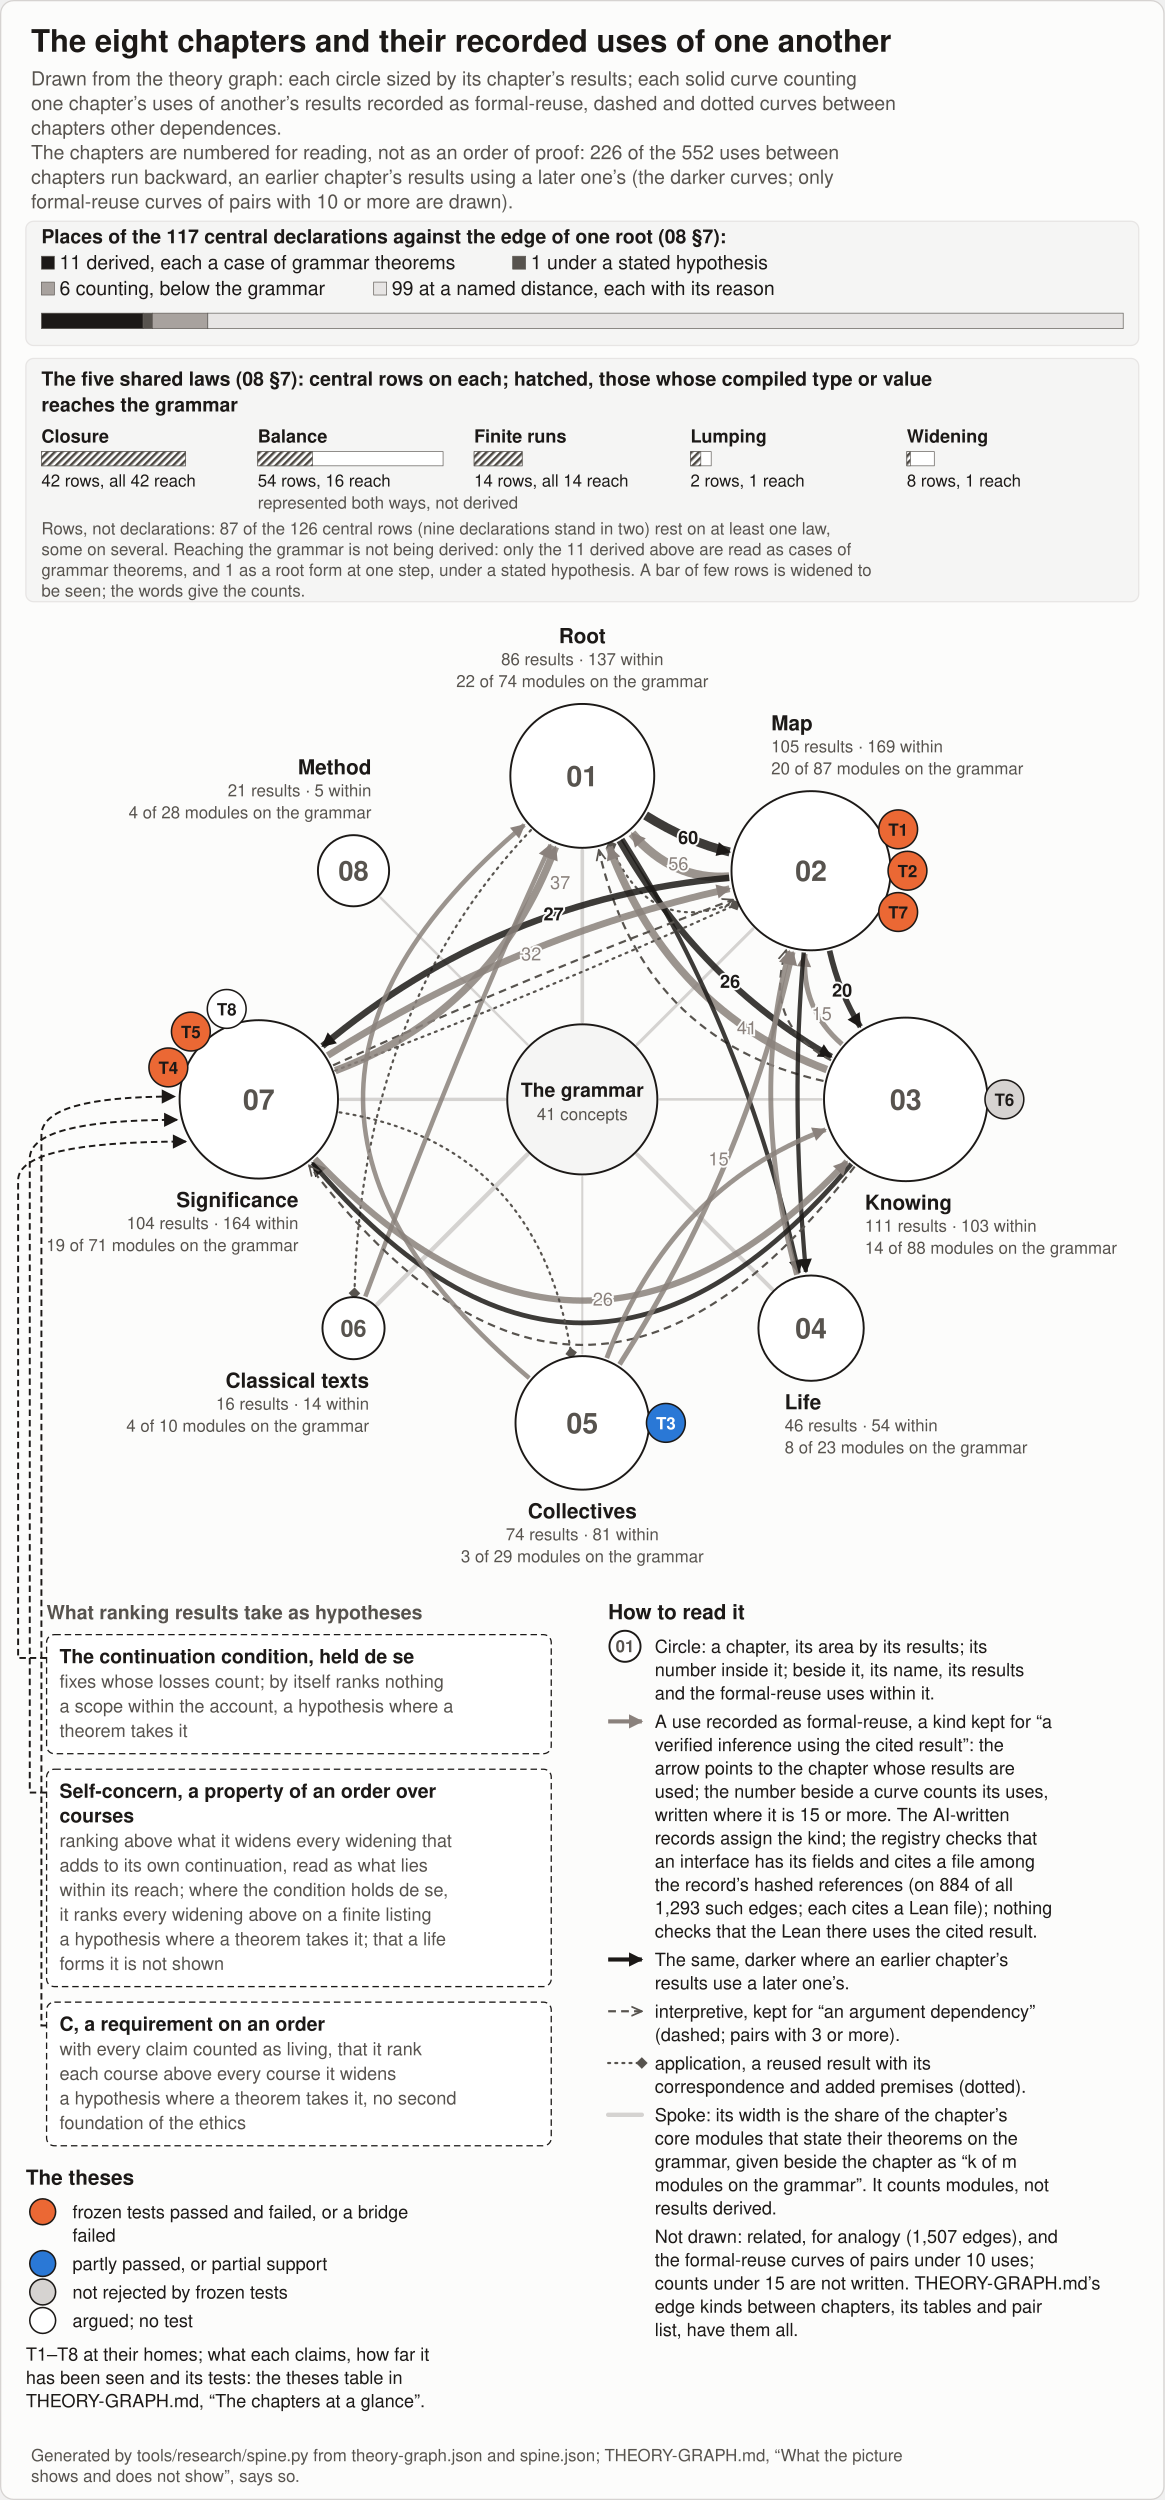
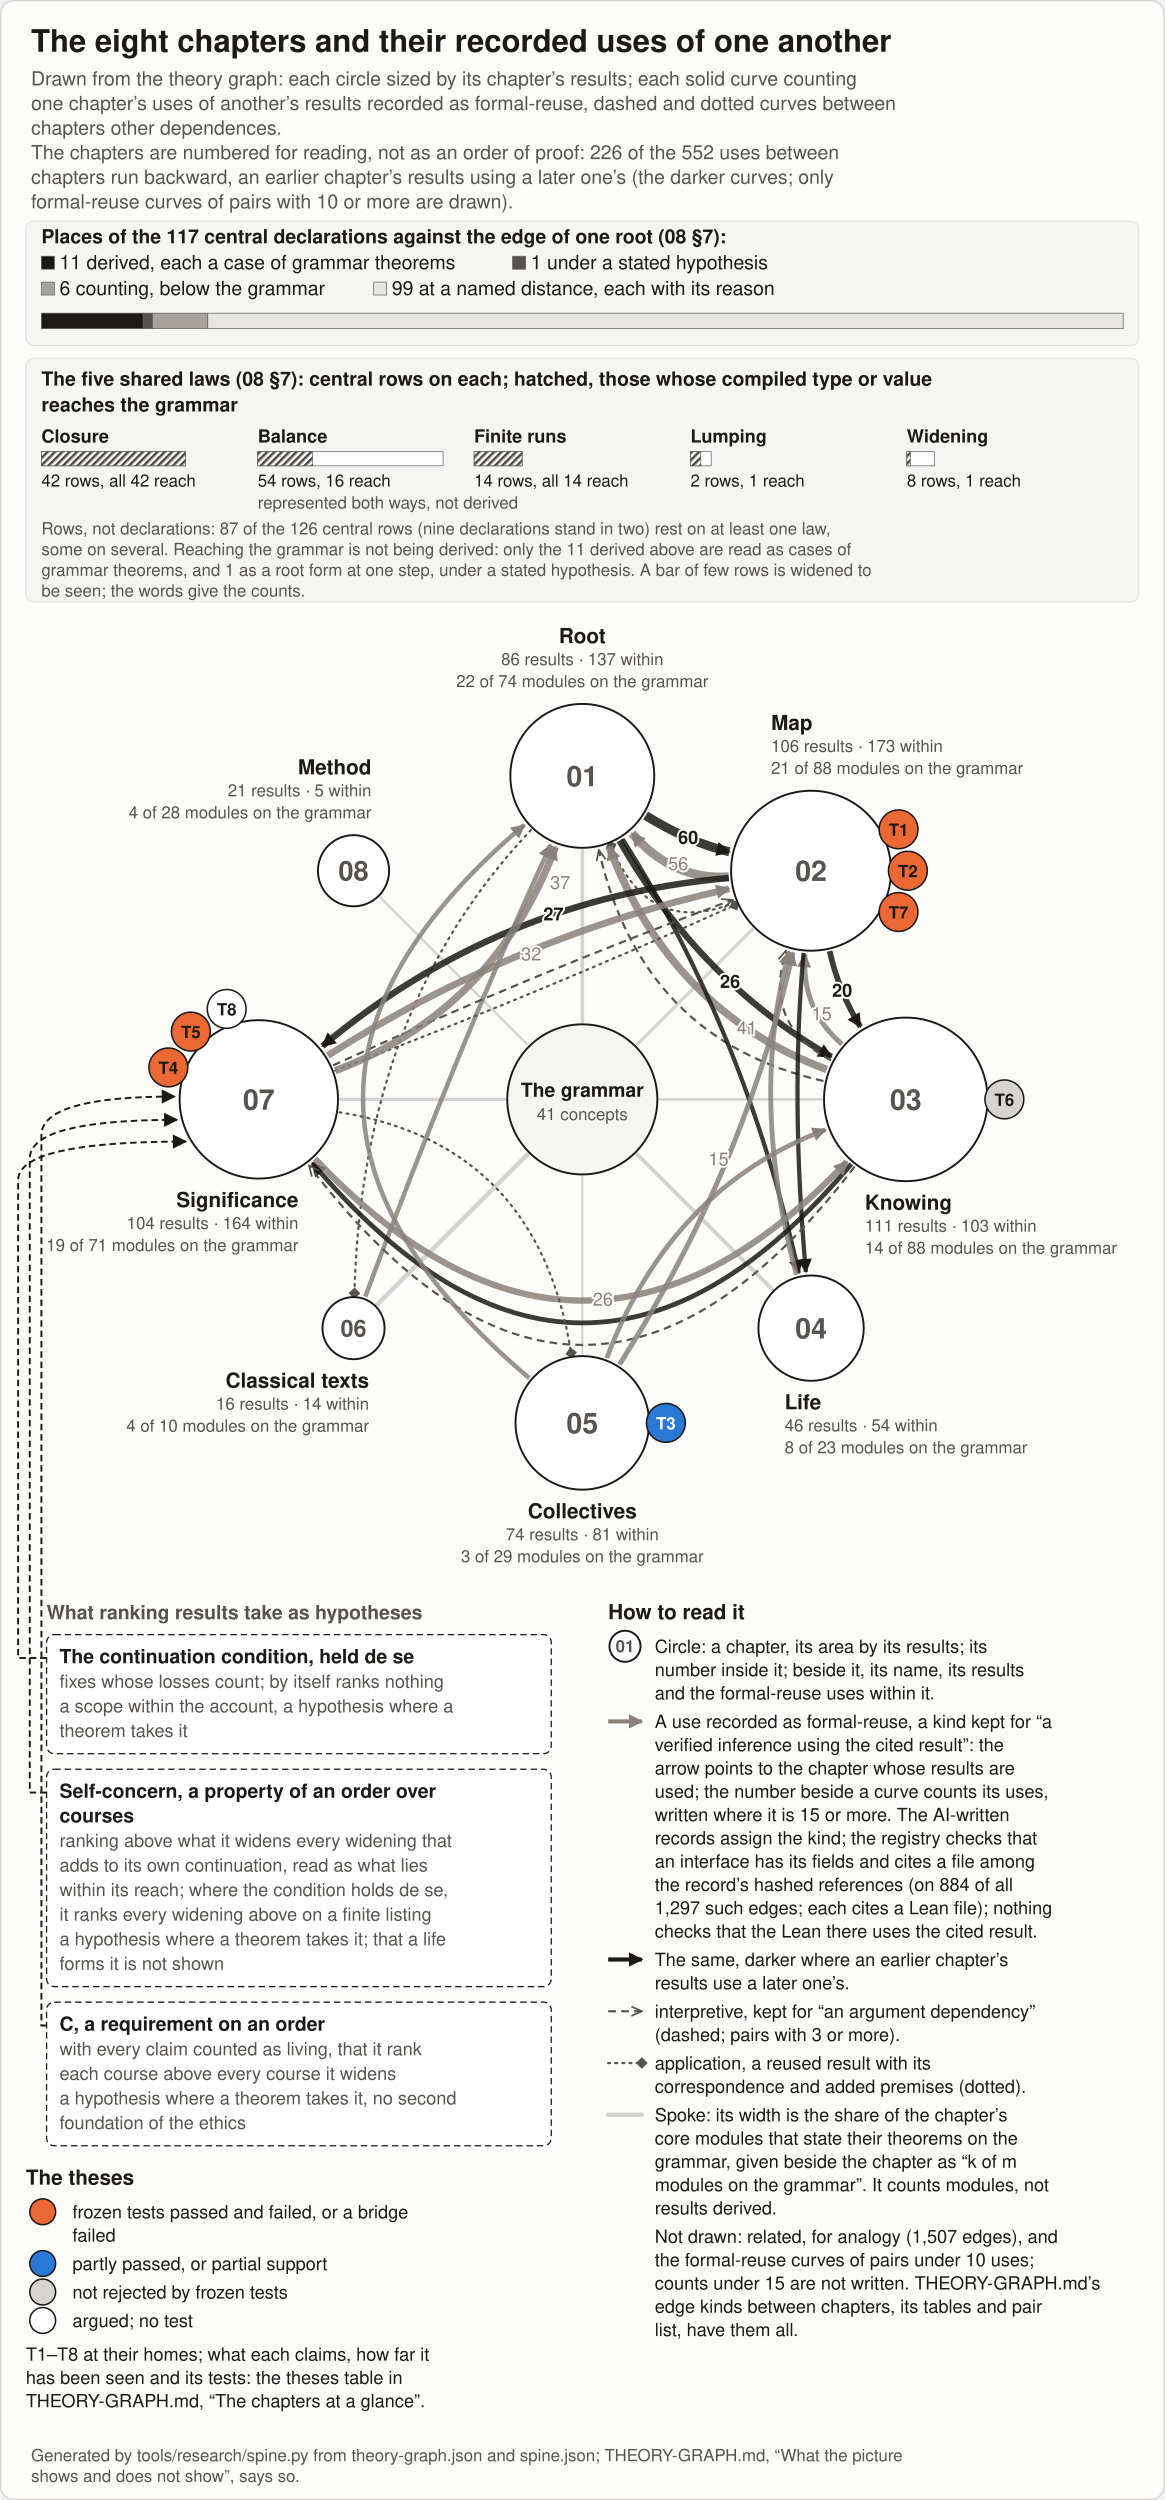
<svg xmlns="http://www.w3.org/2000/svg" viewBox="0 0 900 1932" width="900" height="1932" role="img" aria-labelledby="spine-title spine-desc" font-family="Helvetica, Arial, sans-serif">
  <defs>
    <marker id="fwd" viewBox="0 0 10 10" refX="9" refY="5" markerWidth="11" markerHeight="11" markerUnits="userSpaceOnUse" orient="auto">
      <path d="M0,0 L10,5 L0,10 z" fill="#8a817c" />
    </marker>
    <marker id="back" viewBox="0 0 10 10" refX="9" refY="5" markerWidth="11" markerHeight="11" markerUnits="userSpaceOnUse" orient="auto">
      <path d="M0,0 L10,5 L0,10 z" fill="#1c1917" />
    </marker>
    <marker id="thin" viewBox="0 0 10 10" refX="9" refY="5" markerWidth="9" markerHeight="9" markerUnits="userSpaceOnUse" orient="auto">
      <path d="M0,1 L9,5 L0,9" fill="none" stroke="#57534e" stroke-width="1.5" />
    </marker>
    <marker id="diamond" viewBox="0 0 10 10" refX="5" refY="5" markerWidth="9" markerHeight="9" markerUnits="userSpaceOnUse" orient="auto">
      <path d="M5,0 L10,5 L5,10 L0,5 z" fill="#57534e" />
    </marker>
    <pattern id="reach" width="4" height="4" patternUnits="userSpaceOnUse" patternTransform="rotate(45)">
      <rect width="4" height="4" fill="#ffffff" />
      <rect width="2" height="4" fill="#57534e" />
    </pattern>
  </defs>
  <rect x="0.5" y="0.5" width="899" height="1931" rx="10" fill="#fcfcfb" stroke="#d6d3d1" />
  <text x="24" y="40" font-size="24" font-weight="bold" text-anchor="start" fill="#1c1917">The eight chapters and their recorded uses of one another</text>
  <text x="24" y="66" font-size="15" text-anchor="start" fill="#57534e">Drawn from the theory graph: each circle sized by its chapter’s results; each solid curve counting</text>
  <text x="24" y="85" font-size="15" text-anchor="start" fill="#57534e">one chapter’s uses of another’s results recorded as formal-reuse, dashed and dotted curves between</text>
  <text x="24" y="104" font-size="15" text-anchor="start" fill="#57534e">chapters other dependences.</text>
  <text x="24" y="123" font-size="15" text-anchor="start" fill="#57534e">The chapters are numbered for reading, not as an order of proof: 226 of the 552 uses between</text>
  <text x="24" y="142" font-size="15" text-anchor="start" fill="#57534e">chapters run backward, an earlier chapter’s results using a later one’s (the darker curves; only</text>
  <text x="24" y="161" font-size="15" text-anchor="start" fill="#57534e">formal-reuse curves of pairs with 10 or more are drawn).</text>
  <rect x="20" y="171" width="860" height="96" rx="6" fill="#f5f5f4" stroke="#e7e5e4" />
  <text x="32" y="188" font-size="15" font-weight="bold" text-anchor="start" fill="#1c1917">Places of the 117 central declarations against the edge of one root (08 §7):</text>
  <rect x="32" y="198" width="10" height="10" fill="#1c1917" stroke="#57534e" stroke-width="0.5" />
  <text x="46" y="208" font-size="15" text-anchor="start" fill="#1c1917">11 derived, each a case of grammar theorems</text>
  <rect x="396.2" y="198" width="10" height="10" fill="#57534e" stroke="#57534e" stroke-width="0.5" />
  <text x="410.2" y="208" font-size="15" text-anchor="start" fill="#1c1917">1 under a stated hypothesis</text>
  <rect x="32" y="218" width="10" height="10" fill="#a8a29e" stroke="#57534e" stroke-width="0.5" />
  <text x="46" y="228" font-size="15" text-anchor="start" fill="#1c1917">6 counting, below the grammar</text>
  <rect x="288.8" y="218" width="10" height="10" fill="#e7e5e4" stroke="#57534e" stroke-width="0.5" />
  <text x="302.8" y="228" font-size="15" text-anchor="start" fill="#1c1917">99 at a named distance, each with its reason</text>
  <rect x="32" y="242" width="78.6" height="12" fill="#1c1917" stroke="#57534e" stroke-width="0.5" />
  <rect x="110.6" y="242" width="7.1" height="12" fill="#57534e" stroke="#57534e" stroke-width="0.5" />
  <rect x="117.7" y="242" width="42.9" height="12" fill="#a8a29e" stroke="#57534e" stroke-width="0.5" />
  <rect x="160.6" y="242" width="707.4" height="12" fill="#e7e5e4" stroke="#57534e" stroke-width="0.5" />
  <rect x="20" y="277" width="860" height="188" rx="6" fill="#f5f5f4" stroke="#e7e5e4" />
  <text x="32" y="298" font-size="15" font-weight="bold" text-anchor="start" fill="#1c1917">The five shared laws (08 §7): central rows on each; hatched, those whose compiled type or value</text>
  <text x="32" y="318" font-size="15" font-weight="bold" text-anchor="start" fill="#1c1917">reaches the grammar</text>
  <text x="32" y="342" font-size="14" font-weight="bold" text-anchor="start" fill="#1c1917">Closure</text>
  <rect x="32" y="349" width="111.4" height="11" fill="#ffffff" stroke="#57534e" stroke-width="0.5" />
  <rect x="32" y="349" width="111.4" height="11" fill="url(#reach)" stroke="#57534e" stroke-width="0.5" />
  <text x="32" y="376" font-size="13" text-anchor="start" fill="#1c1917">42 rows, all 42 reach</text>
  <text x="199.2" y="342" font-size="14" font-weight="bold" text-anchor="start" fill="#1c1917">Balance</text>
  <rect x="199.2" y="349" width="143.2" height="11" fill="#ffffff" stroke="#57534e" stroke-width="0.5" />
  <rect x="199.2" y="349" width="42.4" height="11" fill="url(#reach)" stroke="#57534e" stroke-width="0.5" />
  <text x="199.2" y="376" font-size="13" text-anchor="start" fill="#1c1917">54 rows, 16 reach</text>
  <text x="199.2" y="393" font-size="13" text-anchor="start" fill="#57534e">represented both ways, not derived</text>
  <text x="366.4" y="342" font-size="14" font-weight="bold" text-anchor="start" fill="#1c1917">Finite runs</text>
  <rect x="366.4" y="349" width="37.1" height="11" fill="#ffffff" stroke="#57534e" stroke-width="0.5" />
  <rect x="366.4" y="349" width="37.1" height="11" fill="url(#reach)" stroke="#57534e" stroke-width="0.5" />
  <text x="366.4" y="376" font-size="13" text-anchor="start" fill="#1c1917">14 rows, all 14 reach</text>
  <text x="533.6" y="342" font-size="14" font-weight="bold" text-anchor="start" fill="#1c1917">Lumping</text>
  <rect x="533.6" y="349" width="16" height="11" fill="#ffffff" stroke="#57534e" stroke-width="0.5" />
  <rect x="533.6" y="349" width="8" height="11" fill="url(#reach)" stroke="#57534e" stroke-width="0.5" />
  <text x="533.6" y="376" font-size="13" text-anchor="start" fill="#1c1917">2 rows, 1 reach</text>
  <text x="700.8" y="342" font-size="14" font-weight="bold" text-anchor="start" fill="#1c1917">Widening</text>
  <rect x="700.8" y="349" width="21.2" height="11" fill="#ffffff" stroke="#57534e" stroke-width="0.5" />
  <rect x="700.8" y="349" width="2.7" height="11" fill="url(#reach)" stroke="#57534e" stroke-width="0.5" />
  <text x="700.8" y="376" font-size="13" text-anchor="start" fill="#1c1917">8 rows, 1 reach</text>
  <text x="32" y="413" font-size="13" text-anchor="start" fill="#57534e">Rows, not declarations: 87 of the 126 central rows (nine declarations stand in two) rest on at least one law,</text>
  <text x="32" y="429" font-size="13" text-anchor="start" fill="#57534e">some on several. Reaching the grammar is not being derived: only the 11 derived above are read as cases of</text>
  <text x="32" y="445" font-size="13" text-anchor="start" fill="#57534e">grammar theorems, and 1 as a root form at one step, under a stated hypothesis. A bar of few rows is widened to</text>
  <text x="32" y="461" font-size="13" text-anchor="start" fill="#57534e">be seen; the words give the counts.</text>
  <line x1="450" y1="657.3" x2="450" y2="789.6" stroke="#a8a29e" stroke-opacity="0.45" stroke-width="2.8" stroke-linecap="round" />
-   <line x1="581.9" y1="717.8" x2="492.4" y2="807.2" stroke="#a8a29e" stroke-opacity="0.45" stroke-width="2.4" stroke-linecap="round" />
+   <line x1="581.7" y1="718" x2="492.4" y2="807.2" stroke="#a8a29e" stroke-opacity="0.45" stroke-width="2.4" stroke-linecap="round" />
  <line x1="634.8" y1="849.6" x2="510" y2="849.6" stroke="#a8a29e" stroke-opacity="0.45" stroke-width="2" stroke-linecap="round" />
  <line x1="596.6" y1="996.2" x2="492.4" y2="892.1" stroke="#a8a29e" stroke-opacity="0.45" stroke-width="3.1" stroke-linecap="round" />
  <line x1="450" y1="1046" x2="450" y2="909.6" stroke="#a8a29e" stroke-opacity="0.45" stroke-width="1.6" stroke-linecap="round" />
  <line x1="291.6" y1="1008" x2="407.6" y2="892.1" stroke="#a8a29e" stroke-opacity="0.45" stroke-width="3.4" stroke-linecap="round" />
  <line x1="263.2" y1="849.6" x2="390" y2="849.6" stroke="#a8a29e" stroke-opacity="0.45" stroke-width="2.6" stroke-linecap="round" />
  <line x1="294.1" y1="693.7" x2="407.6" y2="807.2" stroke="#a8a29e" stroke-opacity="0.45" stroke-width="1.9" stroke-linecap="round" />
  <circle cx="450" cy="849.6" r="58" fill="#f5f5f4" stroke="#1c1917" stroke-width="1.5" />
  <text x="450" y="847.6" font-size="15" font-weight="bold" text-anchor="middle" fill="#1c1917">The grammar</text>
  <text x="450" y="865.6" font-size="13" text-anchor="middle" fill="#57534e">41 concepts</text>
-   <path d="M498.9,630.2 Q532.3,651 563.9,658.4" fill="none" stroke="#1c1917" stroke-opacity="0.85" stroke-width="7" marker-end="url(#back)" />
-   <path d="M563.5,677.5 Q520,680.6 488.4,644" fill="none" stroke="#8a817c" stroke-opacity="0.85" stroke-width="6.8" marker-end="url(#fwd)" />
-   <path d="M568.2,697.3 Q501.7,724.9 472.3,653.9" fill="none" stroke="#57534e" stroke-width="1.7" stroke-dasharray="1.5 4" stroke-linecap="round" marker-end="url(#diamond)" />
+   <path d="M498.9,630.2 Q532.3,651 563.7,658.3" fill="none" stroke="#1c1917" stroke-opacity="0.85" stroke-width="7" marker-end="url(#back)" />
+   <path d="M563.2,677.5 Q520,680.6 488.4,644" fill="none" stroke="#8a817c" stroke-opacity="0.85" stroke-width="6.8" marker-end="url(#fwd)" />
+   <path d="M567.9,697.4 Q501.7,724.9 472.3,653.9" fill="none" stroke="#57534e" stroke-width="1.7" stroke-dasharray="1.5 4" stroke-linecap="round" marker-end="url(#diamond)" />
  <path d="M478.7,649.7 Q541.1,758.6 642.5,816.7" fill="none" stroke="#1c1917" stroke-opacity="0.85" stroke-width="4.9" marker-end="url(#back)" />
  <path d="M639,826.6 Q518.4,781.2 470.7,654.5" fill="none" stroke="#8a817c" stroke-opacity="0.85" stroke-width="5.9" marker-end="url(#fwd)" />
  <path d="M636.4,835.4 Q495.8,803.8 462.8,656.9" fill="none" stroke="#57534e" stroke-width="1.7" stroke-dasharray="6 4" marker-end="url(#thin)" />
  <path d="M481,648.3 Q576,797.5 617.3,983.8" fill="none" stroke="#1c1917" stroke-opacity="0.85" stroke-width="3.3" marker-end="url(#back)" />
  <path d="M410.3,641.5 Q279.7,779.1 273.9,999.4" fill="none" stroke="#57534e" stroke-width="1.7" stroke-dasharray="1.5 4" stroke-linecap="round" marker-end="url(#diamond)" />
  <path d="M282.3,1002 Q353.6,809.7 425.5,652.9" fill="none" stroke="#8a817c" stroke-opacity="0.85" stroke-width="3.5" marker-end="url(#fwd)" />
-   <path d="M641.1,734.7 Q648.6,767.4 664.9,793.5" fill="none" stroke="#1c1917" stroke-opacity="0.85" stroke-width="4.4" marker-end="url(#back)" />
-   <path d="M650.7,807 Q619,779.6 622.1,737.2" fill="none" stroke="#8a817c" stroke-opacity="0.85" stroke-width="3.9" marker-end="url(#fwd)" />
-   <path d="M642.2,819.4 Q589.5,791.9 607.5,734.4" fill="none" stroke="#57534e" stroke-width="1.7" stroke-dasharray="6 4" marker-end="url(#thin)" />
-   <path d="M621.1,736.1 Q610.8,849.6 622.8,982.9" fill="none" stroke="#1c1917" stroke-opacity="0.85" stroke-width="3.3" marker-end="url(#back)" />
-   <path d="M615.6,985.2 Q578.8,849.6 609.9,735.1" fill="none" stroke="#8a817c" stroke-opacity="0.85" stroke-width="3.8" marker-end="url(#fwd)" />
-   <path d="M563.5,678.4 Q385.6,694.1 249.2,808.4" fill="none" stroke="#1c1917" stroke-opacity="0.85" stroke-width="5" marker-end="url(#back)" />
-   <path d="M253.3,815.7 Q397.8,723.7 563.8,686.8" fill="none" stroke="#8a817c" stroke-opacity="0.85" stroke-width="5.3" marker-end="url(#fwd)" />
-   <path d="M257.4,823.3 Q410.1,753.3 566.3,695.3" fill="none" stroke="#57534e" stroke-width="1.7" stroke-dasharray="6 4" marker-end="url(#thin)" />
-   <path d="M259.1,827.3 Q416.2,768 568,699.4" fill="none" stroke="#57534e" stroke-width="1.7" stroke-dasharray="1.5 4" stroke-linecap="round" marker-end="url(#diamond)" />
+   <path d="M641.1,735 Q648.6,767.4 664.9,793.5" fill="none" stroke="#1c1917" stroke-opacity="0.85" stroke-width="4.4" marker-end="url(#back)" />
+   <path d="M650.7,807 Q619,779.6 622.1,737.5" fill="none" stroke="#8a817c" stroke-opacity="0.85" stroke-width="3.9" marker-end="url(#fwd)" />
+   <path d="M642.2,819.4 Q589.5,791.9 607.4,734.7" fill="none" stroke="#57534e" stroke-width="1.7" stroke-dasharray="6 4" marker-end="url(#thin)" />
+   <path d="M621,736.4 Q610.8,849.6 622.8,982.9" fill="none" stroke="#1c1917" stroke-opacity="0.85" stroke-width="3.3" marker-end="url(#back)" />
+   <path d="M615.6,985.2 Q578.8,849.6 609.8,735.4" fill="none" stroke="#8a817c" stroke-opacity="0.85" stroke-width="3.8" marker-end="url(#fwd)" />
+   <path d="M563.2,678.5 Q385.6,694.1 249.2,808.4" fill="none" stroke="#1c1917" stroke-opacity="0.85" stroke-width="5" marker-end="url(#back)" />
+   <path d="M253.3,815.7 Q397.8,723.7 563.5,686.9" fill="none" stroke="#8a817c" stroke-opacity="0.85" stroke-width="5.3" marker-end="url(#fwd)" />
+   <path d="M257.4,823.3 Q410.1,753.3 566,695.4" fill="none" stroke="#57534e" stroke-width="1.7" stroke-dasharray="6 4" marker-end="url(#thin)" />
+   <path d="M259.1,827.3 Q416.2,768 567.8,699.5" fill="none" stroke="#57534e" stroke-width="1.7" stroke-dasharray="1.5 4" stroke-linecap="round" marker-end="url(#diamond)" />
  <path d="M657.9,899.5 Q450,1145.6 241.4,898.7" fill="none" stroke="#1c1917" stroke-opacity="0.85" stroke-width="3.7" marker-end="url(#back)" />
  <path d="M660.5,901.5 Q450,1177.6 238.9,900.7" fill="none" stroke="#57534e" stroke-width="1.7" stroke-dasharray="6 4" marker-end="url(#thin)" />
  <path d="M243.4,895.5 Q450,1113.6 654.5,897.7" fill="none" stroke="#8a817c" stroke-opacity="0.85" stroke-width="4.9" marker-end="url(#fwd)" />
  <path d="M409,1065 Q154,849.6 405.2,637.5" fill="none" stroke="#8a817c" stroke-opacity="0.85" stroke-width="3.5" marker-end="url(#fwd)" />
-   <path d="M478.8,1054.4 Q576,901.8 612.8,735.8" fill="none" stroke="#8a817c" stroke-opacity="0.85" stroke-width="3.9" marker-end="url(#fwd)" />
+   <path d="M478.8,1054.4 Q576,901.8 612.7,736.1" fill="none" stroke="#8a817c" stroke-opacity="0.85" stroke-width="3.9" marker-end="url(#fwd)" />
  <path d="M468.9,1049.5 Q518.4,918.1 638,873" fill="none" stroke="#8a817c" stroke-opacity="0.85" stroke-width="3.7" marker-end="url(#fwd)" />
  <path d="M259.1,827.4 Q381.6,781.2 429.3,654.5" fill="none" stroke="#8a817c" stroke-opacity="0.85" stroke-width="5.7" marker-end="url(#fwd)" />
  <path d="M262.4,859.6 Q415.5,884.1 441.4,1045.7" fill="none" stroke="#57534e" stroke-width="1.7" stroke-dasharray="1.5 4" stroke-linecap="round" marker-end="url(#diamond)" />
  <circle cx="450" cy="599.6" r="55.6" fill="#ffffff" stroke="#1c1917" stroke-width="1.5" />
  <text x="450" y="607.6" font-size="22" font-weight="bold" text-anchor="middle" fill="#57534e">01</text>
  <text x="450" y="497" font-size="16" font-weight="bold" text-anchor="middle" fill="#1c1917" stroke="#fcfcfb" stroke-width="3" paint-order="stroke">Root</text>
  <text x="450" y="514" font-size="13" text-anchor="middle" fill="#57534e" stroke="#fcfcfb" stroke-width="3" paint-order="stroke">86 results · 137 within</text>
  <text x="450" y="531" font-size="13" text-anchor="middle" fill="#57534e" stroke="#fcfcfb" stroke-width="3" paint-order="stroke">22 of 74 modules on the grammar</text>
-   <circle cx="626.8" cy="672.9" r="61.5" fill="#ffffff" stroke="#1c1917" stroke-width="1.5" />
+   <circle cx="626.8" cy="672.9" r="61.8" fill="#ffffff" stroke="#1c1917" stroke-width="1.5" />
  <text x="626.8" y="680.8" font-size="22" font-weight="bold" text-anchor="middle" fill="#57534e">02</text>
-   <text x="596" y="564.4" font-size="16" font-weight="bold" text-anchor="start" fill="#1c1917" stroke="#fcfcfb" stroke-width="3" paint-order="stroke">Map</text>
-   <text x="596" y="581.4" font-size="13" text-anchor="start" fill="#57534e" stroke="#fcfcfb" stroke-width="3" paint-order="stroke">105 results · 169 within</text>
-   <text x="596" y="598.4" font-size="13" text-anchor="start" fill="#57534e" stroke="#fcfcfb" stroke-width="3" paint-order="stroke">20 of 87 modules on the grammar</text>
+   <text x="595.9" y="564.1" font-size="16" font-weight="bold" text-anchor="start" fill="#1c1917" stroke="#fcfcfb" stroke-width="3" paint-order="stroke">Map</text>
+   <text x="595.9" y="581.1" font-size="13" text-anchor="start" fill="#57534e" stroke="#fcfcfb" stroke-width="3" paint-order="stroke">106 results · 173 within</text>
+   <text x="595.9" y="598.1" font-size="13" text-anchor="start" fill="#57534e" stroke="#fcfcfb" stroke-width="3" paint-order="stroke">21 of 88 modules on the grammar</text>
  <circle cx="700" cy="849.6" r="63.2" fill="#ffffff" stroke="#1c1917" stroke-width="1.5" />
  <text x="700" y="857.6" font-size="22" font-weight="bold" text-anchor="middle" fill="#57534e">03</text>
  <text x="668.4" y="934.9" font-size="16" font-weight="bold" text-anchor="start" fill="#1c1917" stroke="#fcfcfb" stroke-width="3" paint-order="stroke">Knowing</text>
  <text x="668.4" y="951.9" font-size="13" text-anchor="start" fill="#57534e" stroke="#fcfcfb" stroke-width="3" paint-order="stroke">111 results · 103 within</text>
  <text x="668.4" y="968.9" font-size="13" text-anchor="start" fill="#57534e" stroke="#fcfcfb" stroke-width="3" paint-order="stroke">14 of 88 modules on the grammar</text>
  <circle cx="626.8" cy="1026.4" r="40.7" fill="#ffffff" stroke="#1c1917" stroke-width="1.5" />
  <text x="626.8" y="1034.3" font-size="22" font-weight="bold" text-anchor="middle" fill="#57534e">04</text>
  <text x="606.4" y="1089.1" font-size="16" font-weight="bold" text-anchor="start" fill="#1c1917" stroke="#fcfcfb" stroke-width="3" paint-order="stroke">Life</text>
  <text x="606.4" y="1106.1" font-size="13" text-anchor="start" fill="#57534e" stroke="#fcfcfb" stroke-width="3" paint-order="stroke">46 results · 54 within</text>
  <text x="606.4" y="1123.1" font-size="13" text-anchor="start" fill="#57534e" stroke="#fcfcfb" stroke-width="3" paint-order="stroke">8 of 23 modules on the grammar</text>
  <circle cx="450" cy="1099.6" r="51.6" fill="#ffffff" stroke="#1c1917" stroke-width="1.5" />
  <text x="450" y="1107.6" font-size="22" font-weight="bold" text-anchor="middle" fill="#57534e">05</text>
  <text x="450" y="1173.3" font-size="16" font-weight="bold" text-anchor="middle" fill="#1c1917" stroke="#fcfcfb" stroke-width="3" paint-order="stroke">Collectives</text>
  <text x="450" y="1190.3" font-size="13" text-anchor="middle" fill="#57534e" stroke="#fcfcfb" stroke-width="3" paint-order="stroke">74 results · 81 within</text>
  <text x="450" y="1207.3" font-size="13" text-anchor="middle" fill="#57534e" stroke="#fcfcfb" stroke-width="3" paint-order="stroke">3 of 29 modules on the grammar</text>
  <circle cx="273.2" cy="1026.4" r="24" fill="#ffffff" stroke="#1c1917" stroke-width="1.5" />
  <text x="273.2" y="1032.9" font-size="18" font-weight="bold" text-anchor="middle" fill="#57534e">06</text>
  <text x="285.2" y="1072.4" font-size="16" font-weight="bold" text-anchor="end" fill="#1c1917" stroke="#fcfcfb" stroke-width="3" paint-order="stroke">Classical texts</text>
  <text x="285.2" y="1089.4" font-size="13" text-anchor="end" fill="#57534e" stroke="#fcfcfb" stroke-width="3" paint-order="stroke">16 results · 14 within</text>
  <text x="285.2" y="1106.4" font-size="13" text-anchor="end" fill="#57534e" stroke="#fcfcfb" stroke-width="3" paint-order="stroke">4 of 10 modules on the grammar</text>
  <circle cx="200" cy="849.6" r="61.2" fill="#ffffff" stroke="#1c1917" stroke-width="1.5" />
  <text x="200" y="857.6" font-size="22" font-weight="bold" text-anchor="middle" fill="#57534e">07</text>
  <text x="230.6" y="932.8" font-size="16" font-weight="bold" text-anchor="end" fill="#1c1917" stroke="#fcfcfb" stroke-width="3" paint-order="stroke">Significance</text>
  <text x="230.6" y="949.8" font-size="13" text-anchor="end" fill="#57534e" stroke="#fcfcfb" stroke-width="3" paint-order="stroke">104 results · 164 within</text>
  <text x="230.6" y="966.8" font-size="13" text-anchor="end" fill="#57534e" stroke="#fcfcfb" stroke-width="3" paint-order="stroke">19 of 71 modules on the grammar</text>
  <circle cx="273.2" cy="672.9" r="27.5" fill="#ffffff" stroke="#1c1917" stroke-width="1.5" />
  <text x="273.2" y="680.4" font-size="21" font-weight="bold" text-anchor="middle" fill="#57534e">08</text>
  <text x="287" y="598.4" font-size="16" font-weight="bold" text-anchor="end" fill="#1c1917" stroke="#fcfcfb" stroke-width="3" paint-order="stroke">Method</text>
  <text x="287" y="615.4" font-size="13" text-anchor="end" fill="#57534e" stroke="#fcfcfb" stroke-width="3" paint-order="stroke">21 results · 5 within</text>
  <text x="287" y="632.4" font-size="13" text-anchor="end" fill="#57534e" stroke="#fcfcfb" stroke-width="3" paint-order="stroke">4 of 28 modules on the grammar</text>
-   <circle cx="694.1" cy="640.9" r="15" fill="#eb6834" stroke="#1c1917" stroke-width="1.2" />
-   <text x="694.1" y="645.9" font-size="13" font-weight="bold" text-anchor="middle" fill="#1c1917">T1</text>
-   <circle cx="701.3" cy="672.9" r="15" fill="#eb6834" stroke="#1c1917" stroke-width="1.2" />
-   <text x="701.3" y="677.9" font-size="13" font-weight="bold" text-anchor="middle" fill="#1c1917">T2</text>
-   <circle cx="694.1" cy="704.8" r="15" fill="#eb6834" stroke="#1c1917" stroke-width="1.2" />
-   <text x="694.1" y="709.8" font-size="13" font-weight="bold" text-anchor="middle" fill="#1c1917">T7</text>
+   <circle cx="694.4" cy="640.9" r="15" fill="#eb6834" stroke="#1c1917" stroke-width="1.2" />
+   <text x="694.4" y="645.9" font-size="13" font-weight="bold" text-anchor="middle" fill="#1c1917">T1</text>
+   <circle cx="701.6" cy="672.9" r="15" fill="#eb6834" stroke="#1c1917" stroke-width="1.2" />
+   <text x="701.6" y="677.9" font-size="13" font-weight="bold" text-anchor="middle" fill="#1c1917">T2</text>
+   <circle cx="694.4" cy="704.8" r="15" fill="#eb6834" stroke="#1c1917" stroke-width="1.2" />
+   <text x="694.4" y="709.8" font-size="13" font-weight="bold" text-anchor="middle" fill="#1c1917">T7</text>
  <circle cx="514.6" cy="1099.6" r="15" fill="#2a78d6" stroke="#1c1917" stroke-width="1.2" />
  <text x="514.6" y="1104.6" font-size="13" font-weight="bold" text-anchor="middle" fill="#ffffff">T3</text>
  <circle cx="130.1" cy="824.9" r="15" fill="#eb6834" stroke="#1c1917" stroke-width="1.2" />
  <text x="130.1" y="829.9" font-size="13" font-weight="bold" text-anchor="middle" fill="#1c1917">T4</text>
  <circle cx="147.5" cy="797.2" r="15" fill="#eb6834" stroke="#1c1917" stroke-width="1.2" />
  <text x="147.5" y="802.2" font-size="13" font-weight="bold" text-anchor="middle" fill="#1c1917">T5</text>
  <circle cx="175.2" cy="779.7" r="15" fill="#ffffff" stroke="#1c1917" stroke-width="1.2" />
  <text x="175.2" y="784.7" font-size="13" font-weight="bold" text-anchor="middle" fill="#1c1917">T8</text>
  <circle cx="776.2" cy="849.6" r="15" fill="#d6d3d1" stroke="#1c1917" stroke-width="1.2" />
  <text x="776.2" y="854.6" font-size="13" font-weight="bold" text-anchor="middle" fill="#1c1917">T6</text>
-   <text x="531.8" y="652.2" font-size="14" font-weight="bold" text-anchor="middle" fill="#1c1917" stroke="#fcfcfb" stroke-width="3" paint-order="stroke">60</text>
-   <text x="524.2" y="672.4" font-size="14" text-anchor="middle" fill="#8a817c" stroke="#fcfcfb" stroke-width="3" paint-order="stroke">56</text>
+   <text x="531.8" y="652.1" font-size="14" font-weight="bold" text-anchor="middle" fill="#1c1917" stroke="#fcfcfb" stroke-width="3" paint-order="stroke">60</text>
+   <text x="524.1" y="672.4" font-size="14" text-anchor="middle" fill="#8a817c" stroke="#fcfcfb" stroke-width="3" paint-order="stroke">56</text>
  <text x="577.2" y="799.3" font-size="14" text-anchor="middle" fill="#8a817c" stroke="#fcfcfb" stroke-width="3" paint-order="stroke">41</text>
  <text x="432.9" y="687" font-size="14" text-anchor="middle" fill="#8a817c" stroke="#fcfcfb" stroke-width="3" paint-order="stroke">37</text>
  <text x="410.5" y="742.2" font-size="14" text-anchor="middle" fill="#8a817c" stroke="#fcfcfb" stroke-width="3" paint-order="stroke">32</text>
-   <text x="427.8" y="711.3" font-size="14" font-weight="bold" text-anchor="middle" fill="#1c1917" stroke="#fcfcfb" stroke-width="3" paint-order="stroke">27</text>
+   <text x="427.7" y="711.3" font-size="14" font-weight="bold" text-anchor="middle" fill="#1c1917" stroke="#fcfcfb" stroke-width="3" paint-order="stroke">27</text>
  <text x="564.2" y="763.4" font-size="14" font-weight="bold" text-anchor="middle" fill="#1c1917" stroke="#fcfcfb" stroke-width="3" paint-order="stroke">26</text>
  <text x="465.9" y="1009" font-size="14" text-anchor="middle" fill="#8a817c" stroke="#fcfcfb" stroke-width="3" paint-order="stroke">26</text>
-   <text x="650.8" y="770.2" font-size="14" font-weight="bold" text-anchor="middle" fill="#1c1917" stroke="#fcfcfb" stroke-width="3" paint-order="stroke">20</text>
+   <text x="650.8" y="770.3" font-size="14" font-weight="bold" text-anchor="middle" fill="#1c1917" stroke="#fcfcfb" stroke-width="3" paint-order="stroke">20</text>
  <text x="635" y="788.3" font-size="14" text-anchor="middle" fill="#8a817c" stroke="#fcfcfb" stroke-width="3" paint-order="stroke">15</text>
-   <text x="555.3" y="900.6" font-size="14" text-anchor="middle" fill="#8a817c" stroke="#fcfcfb" stroke-width="3" paint-order="stroke">15</text>
+   <text x="555.3" y="900.7" font-size="14" text-anchor="middle" fill="#8a817c" stroke="#fcfcfb" stroke-width="3" paint-order="stroke">15</text>
  <text x="36" y="1251.3" font-size="15" font-weight="bold" text-anchor="start" fill="#57534e">What ranking results take as hypotheses</text>
  <rect x="36" y="1263.256" width="390" height="92" rx="6" fill="#ffffff" stroke="#1c1917" stroke-dasharray="5 3" />
  <text x="46" y="1285.3" font-size="15" font-weight="bold" text-anchor="start" fill="#1c1917">The continuation condition, held de se</text>
  <text x="46" y="1304.3" font-size="14" text-anchor="start" fill="#57534e">fixes whose losses count; by itself ranks nothing</text>
  <text x="46" y="1323.3" font-size="14" text-anchor="start" fill="#57534e">a scope within the account, a hypothesis where a</text>
  <text x="46" y="1342.3" font-size="14" text-anchor="start" fill="#57534e">theorem takes it</text>
  <path d="M36,1281.3 L14,1281.3 L14,912.2 Q14,882.2 143.5,882.2" fill="none" stroke="#1c1917" stroke-width="1.5" stroke-dasharray="5 3" marker-end="url(#back)" />
  <rect x="36" y="1367.256" width="390" height="168" rx="6" fill="#ffffff" stroke="#1c1917" stroke-dasharray="5 3" />
  <text x="46" y="1389.3" font-size="15" font-weight="bold" text-anchor="start" fill="#1c1917">Self-concern, a property of an order over</text>
  <text x="46" y="1408.3" font-size="15" font-weight="bold" text-anchor="start" fill="#1c1917">courses</text>
  <text x="46" y="1427.3" font-size="14" text-anchor="start" fill="#57534e">ranking above what it widens every widening that</text>
  <text x="46" y="1446.3" font-size="14" text-anchor="start" fill="#57534e">adds to its own continuation, read as what lies</text>
  <text x="46" y="1465.3" font-size="14" text-anchor="start" fill="#57534e">within its reach; where the condition holds de se,</text>
  <text x="46" y="1484.3" font-size="14" text-anchor="start" fill="#57534e">it ranks every widening above on a finite listing</text>
  <text x="46" y="1503.3" font-size="14" text-anchor="start" fill="#57534e">a hypothesis where a theorem takes it; that a life</text>
  <text x="46" y="1522.3" font-size="14" text-anchor="start" fill="#57534e">forms it is not shown</text>
  <path d="M36,1385.3 L23,1385.3 L23,895.4 Q23,865.4 136.7,865.4" fill="none" stroke="#1c1917" stroke-width="1.5" stroke-dasharray="5 3" marker-end="url(#back)" />
  <rect x="36" y="1547.256" width="390" height="111" rx="6" fill="#ffffff" stroke="#1c1917" stroke-dasharray="5 3" />
  <text x="46" y="1569.3" font-size="15" font-weight="bold" text-anchor="start" fill="#1c1917">C, a requirement on an order</text>
  <text x="46" y="1588.3" font-size="14" text-anchor="start" fill="#57534e">with every claim counted as living, that it rank</text>
  <text x="46" y="1607.3" font-size="14" text-anchor="start" fill="#57534e">each course above every course it widens</text>
  <text x="46" y="1626.3" font-size="14" text-anchor="start" fill="#57534e">a hypothesis where a theorem takes it, no second</text>
  <text x="46" y="1645.3" font-size="14" text-anchor="start" fill="#57534e">foundation of the ethics</text>
  <path d="M36,1565.3 L32,1565.3 L32,877.4 Q32,847.4 134.9,847.4" fill="none" stroke="#1c1917" stroke-width="1.5" stroke-dasharray="5 3" marker-end="url(#back)" />
  <text x="20" y="1688.3" font-size="16" font-weight="bold" text-anchor="start" fill="#1c1917">The theses</text>
  <circle cx="33" cy="1709.256" r="10" fill="#eb6834" stroke="#1c1917" stroke-width="1.2" />
  <text x="56" y="1714.3" font-size="14" text-anchor="start" fill="#1c1917">frozen tests passed and failed, or a bridge</text>
  <text x="56" y="1732.3" font-size="14" text-anchor="start" fill="#1c1917">failed</text>
  <circle cx="33" cy="1749.256" r="10" fill="#2a78d6" stroke="#1c1917" stroke-width="1.2" />
  <text x="56" y="1754.3" font-size="14" text-anchor="start" fill="#1c1917">partly passed, or partial support</text>
  <circle cx="33" cy="1771.256" r="10" fill="#d6d3d1" stroke="#1c1917" stroke-width="1.2" />
  <text x="56" y="1776.3" font-size="14" text-anchor="start" fill="#1c1917">not rejected by frozen tests</text>
  <circle cx="33" cy="1793.256" r="10" fill="#ffffff" stroke="#1c1917" stroke-width="1.2" />
  <text x="56" y="1798.3" font-size="14" text-anchor="start" fill="#1c1917">argued; no test</text>
  <text x="20" y="1824.3" font-size="14" text-anchor="start" fill="#1c1917">T1–T8 at their homes; what each claims, how far it</text>
  <text x="20" y="1842.3" font-size="14" text-anchor="start" fill="#1c1917">has been seen and its tests: the theses table in</text>
  <text x="20" y="1860.3" font-size="14" text-anchor="start" fill="#1c1917">THEORY-GRAPH.md, “The chapters at a glance”.</text>
  <text x="470" y="1251.3" font-size="16" font-weight="bold" text-anchor="start" fill="#1c1917">How to read it</text>
  <circle cx="483" cy="1272.256" r="12" fill="#ffffff" stroke="#1c1917" stroke-width="1.5" />
  <text x="483" y="1276.8" font-size="13" font-weight="bold" text-anchor="middle" fill="#57534e">01</text>
  <text x="506" y="1277.3" font-size="14" text-anchor="start" fill="#1c1917">Circle: a chapter, its area by its results; its</text>
  <text x="506" y="1295.3" font-size="14" text-anchor="start" fill="#1c1917">number inside it; beside it, its name, its results</text>
  <text x="506" y="1313.3" font-size="14" text-anchor="start" fill="#1c1917">and the formal-reuse uses within it.</text>
  <line x1="470" y1="1330.3" x2="496" y2="1330.3" stroke="#8a817c" stroke-width="3.2" marker-end="url(#fwd)" />
  <text x="506" y="1335.3" font-size="14" text-anchor="start" fill="#1c1917">A use recorded as formal-reuse, a kind kept for “a</text>
  <text x="506" y="1353.3" font-size="14" text-anchor="start" fill="#1c1917">verified inference using the cited result”: the</text>
  <text x="506" y="1371.3" font-size="14" text-anchor="start" fill="#1c1917">arrow points to the chapter whose results are</text>
  <text x="506" y="1389.3" font-size="14" text-anchor="start" fill="#1c1917">used; the number beside a curve counts its uses,</text>
  <text x="506" y="1407.3" font-size="14" text-anchor="start" fill="#1c1917">written where it is 15 or more. The AI-written</text>
  <text x="506" y="1425.3" font-size="14" text-anchor="start" fill="#1c1917">records assign the kind; the registry checks that</text>
  <text x="506" y="1443.3" font-size="14" text-anchor="start" fill="#1c1917">an interface has its fields and cites a file among</text>
  <text x="506" y="1461.3" font-size="14" text-anchor="start" fill="#1c1917">the record’s hashed references (on 884 of all</text>
-   <text x="506" y="1479.3" font-size="14" text-anchor="start" fill="#1c1917">1,293 such edges; each cites a Lean file); nothing</text>
+   <text x="506" y="1479.3" font-size="14" text-anchor="start" fill="#1c1917">1,297 such edges; each cites a Lean file); nothing</text>
  <text x="506" y="1497.3" font-size="14" text-anchor="start" fill="#1c1917">checks that the Lean there uses the cited result.</text>
  <line x1="470" y1="1514.3" x2="496" y2="1514.3" stroke="#1c1917" stroke-width="3.2" marker-end="url(#back)" />
  <text x="506" y="1519.3" font-size="14" text-anchor="start" fill="#1c1917">The same, darker where an earlier chapter’s</text>
  <text x="506" y="1537.3" font-size="14" text-anchor="start" fill="#1c1917">results use a later one’s.</text>
  <line x1="470" y1="1554.3" x2="496" y2="1554.3" stroke="#57534e" stroke-width="1.7" stroke-dasharray="6 4" marker-end="url(#thin)" />
  <text x="506" y="1559.3" font-size="14" text-anchor="start" fill="#1c1917">interpretive, kept for “an argument dependency”</text>
  <text x="506" y="1577.3" font-size="14" text-anchor="start" fill="#1c1917">(dashed; pairs with 3 or more).</text>
  <line x1="470" y1="1594.3" x2="496" y2="1594.3" stroke="#57534e" stroke-width="1.7" stroke-dasharray="1.5 4" stroke-linecap="round" marker-end="url(#diamond)" />
  <text x="506" y="1599.3" font-size="14" text-anchor="start" fill="#1c1917">application, a reused result with its</text>
  <text x="506" y="1617.3" font-size="14" text-anchor="start" fill="#1c1917">correspondence and added premises (dotted).</text>
  <line x1="470" y1="1634.3" x2="496" y2="1634.3" stroke="#a8a29e" stroke-opacity="0.45" stroke-width="3.4" stroke-linecap="round" />
  <text x="506" y="1639.3" font-size="14" text-anchor="start" fill="#1c1917">Spoke: its width is the share of the chapter’s</text>
  <text x="506" y="1657.3" font-size="14" text-anchor="start" fill="#1c1917">core modules that state their theorems on the</text>
  <text x="506" y="1675.3" font-size="14" text-anchor="start" fill="#1c1917">grammar, given beside the chapter as “k of m</text>
  <text x="506" y="1693.3" font-size="14" text-anchor="start" fill="#1c1917">modules on the grammar”. It counts modules, not</text>
  <text x="506" y="1711.3" font-size="14" text-anchor="start" fill="#1c1917">results derived.</text>
  <text x="506" y="1733.3" font-size="14" text-anchor="start" fill="#1c1917">Not drawn: related, for analogy (1,507 edges), and</text>
  <text x="506" y="1751.3" font-size="14" text-anchor="start" fill="#1c1917">the formal-reuse curves of pairs under 10 uses;</text>
  <text x="506" y="1769.3" font-size="14" text-anchor="start" fill="#1c1917">counts under 15 are not written. THEORY-GRAPH.md’s</text>
  <text x="506" y="1787.3" font-size="14" text-anchor="start" fill="#1c1917">edge kinds between chapters, its tables and pair</text>
  <text x="506" y="1805.3" font-size="14" text-anchor="start" fill="#1c1917">list, have them all.</text>
  <text x="24" y="1902" font-size="13" text-anchor="start" fill="#57534e">Generated by tools/research/spine.py from theory-graph.json and spine.json; THEORY-GRAPH.md, “What the picture</text>
  <text x="24" y="1918" font-size="13" text-anchor="start" fill="#57534e">shows and does not show”, says so.</text>
</svg>
